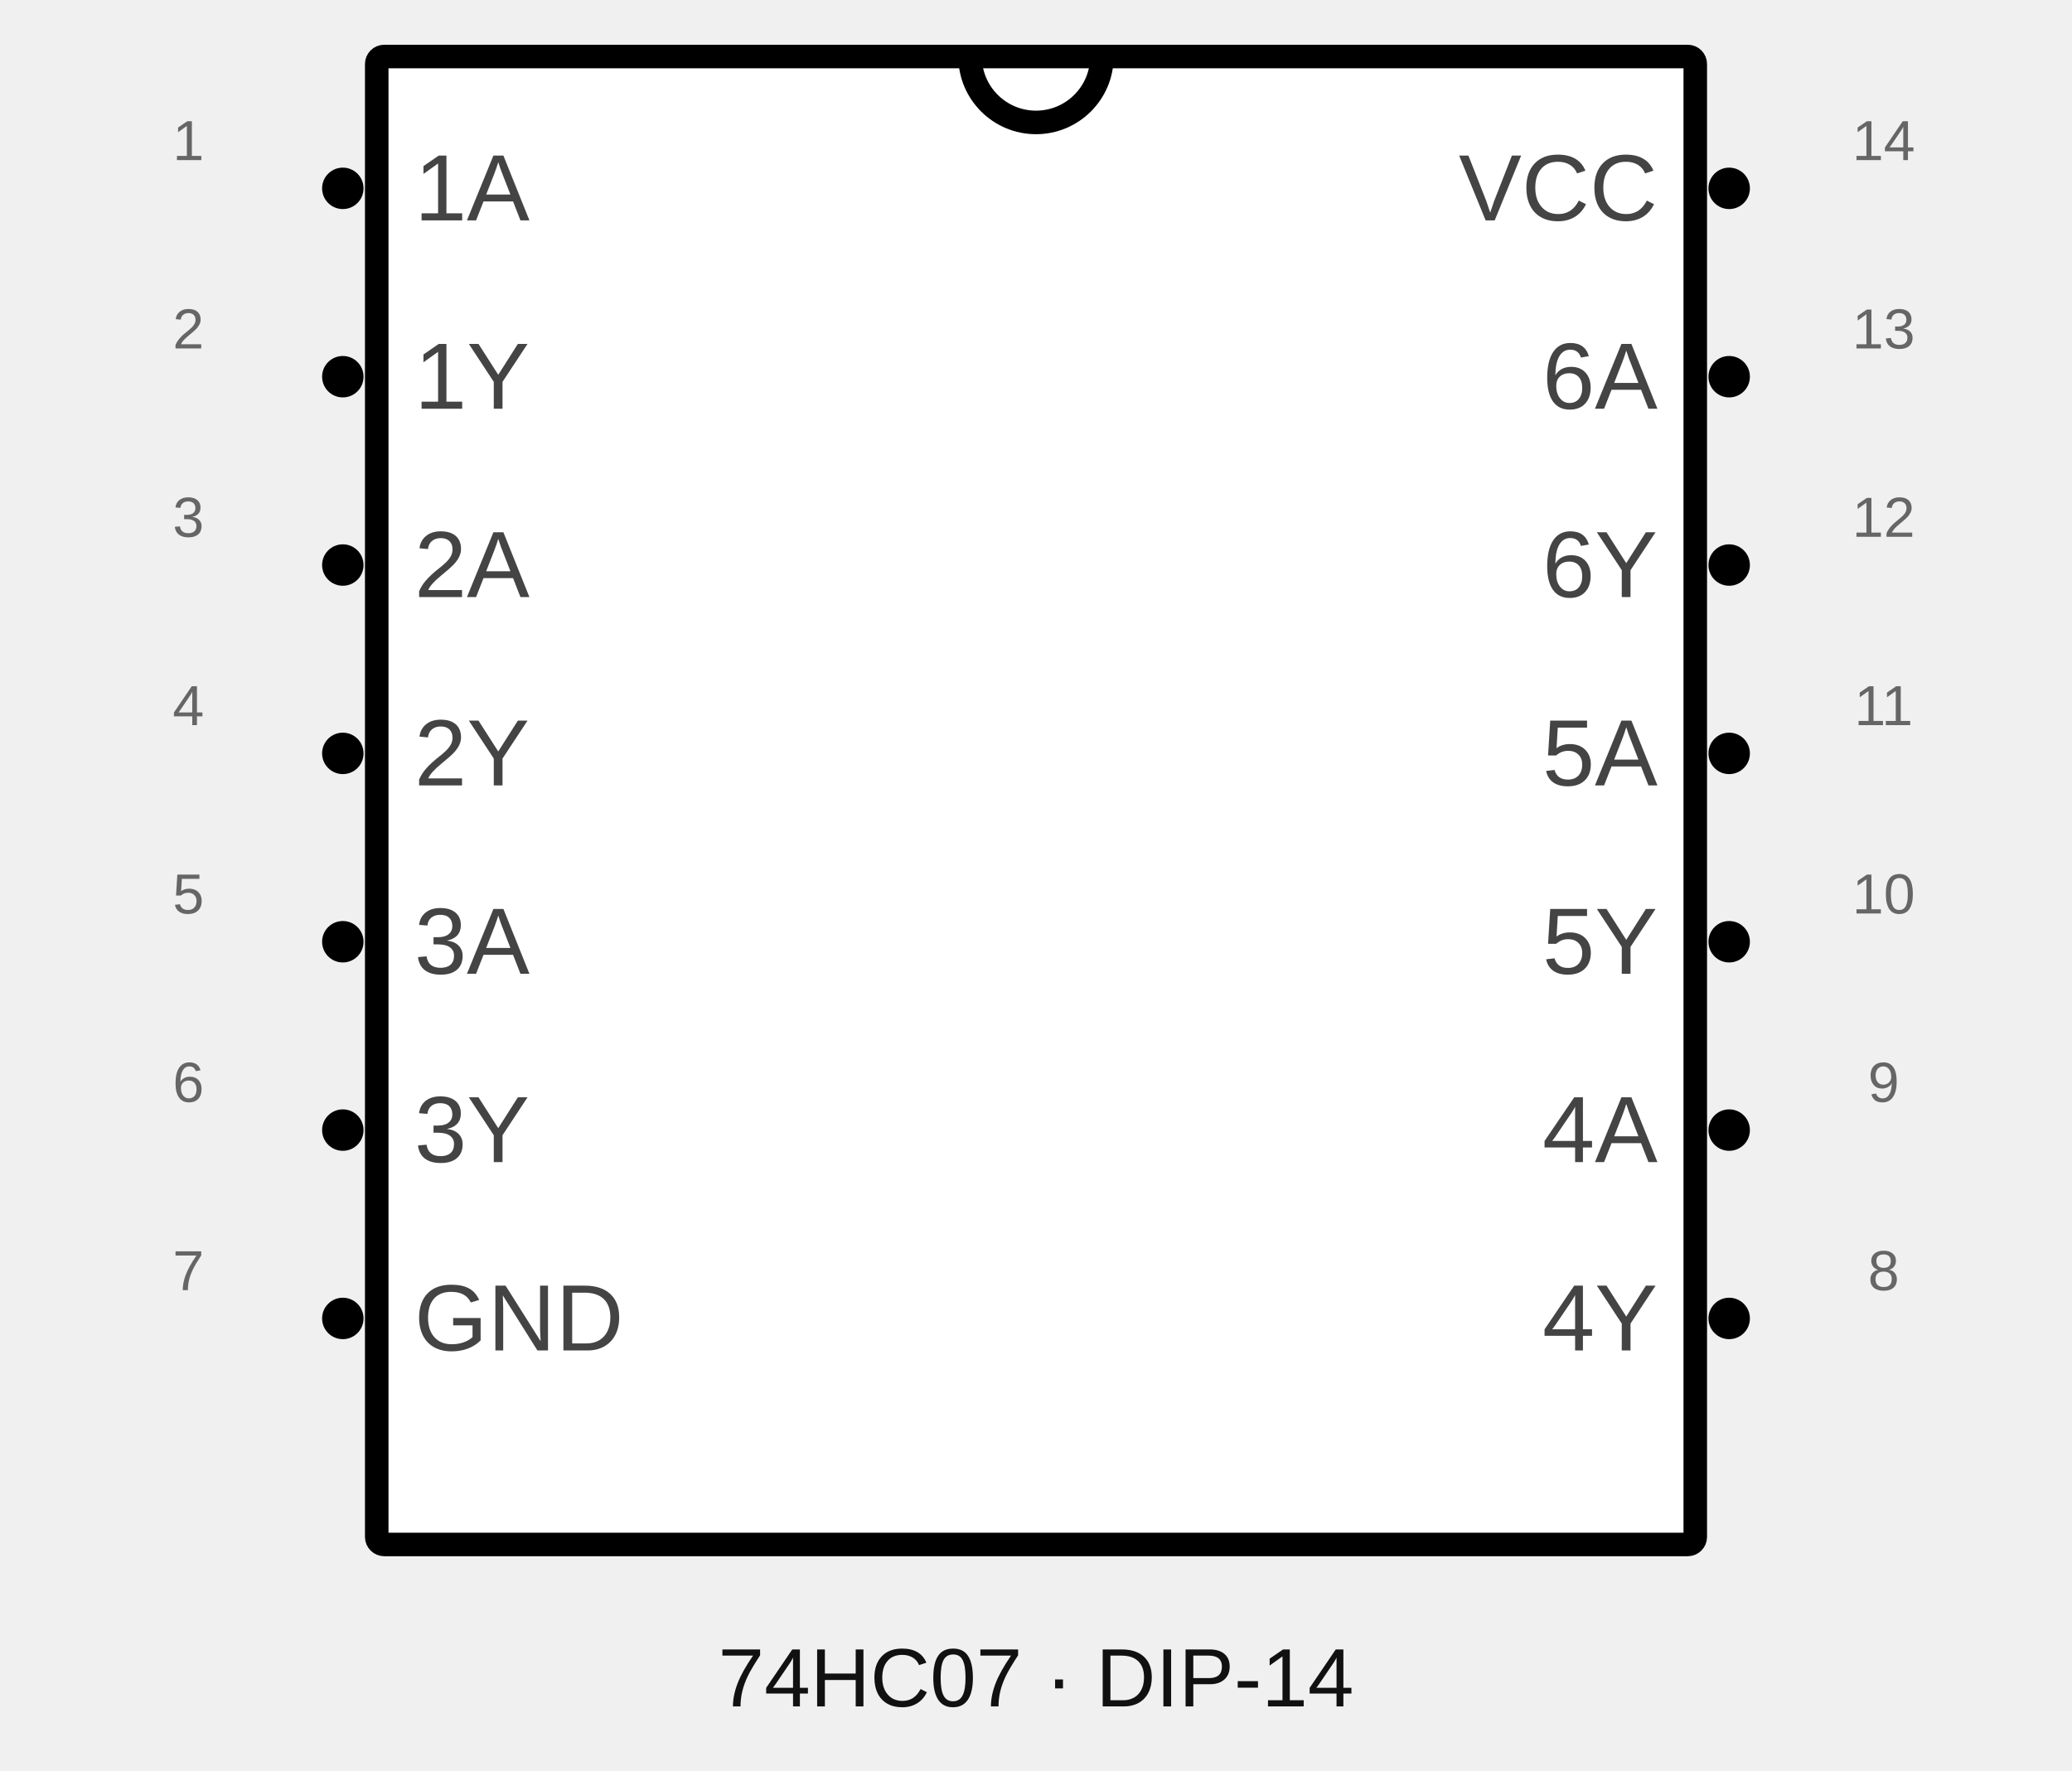
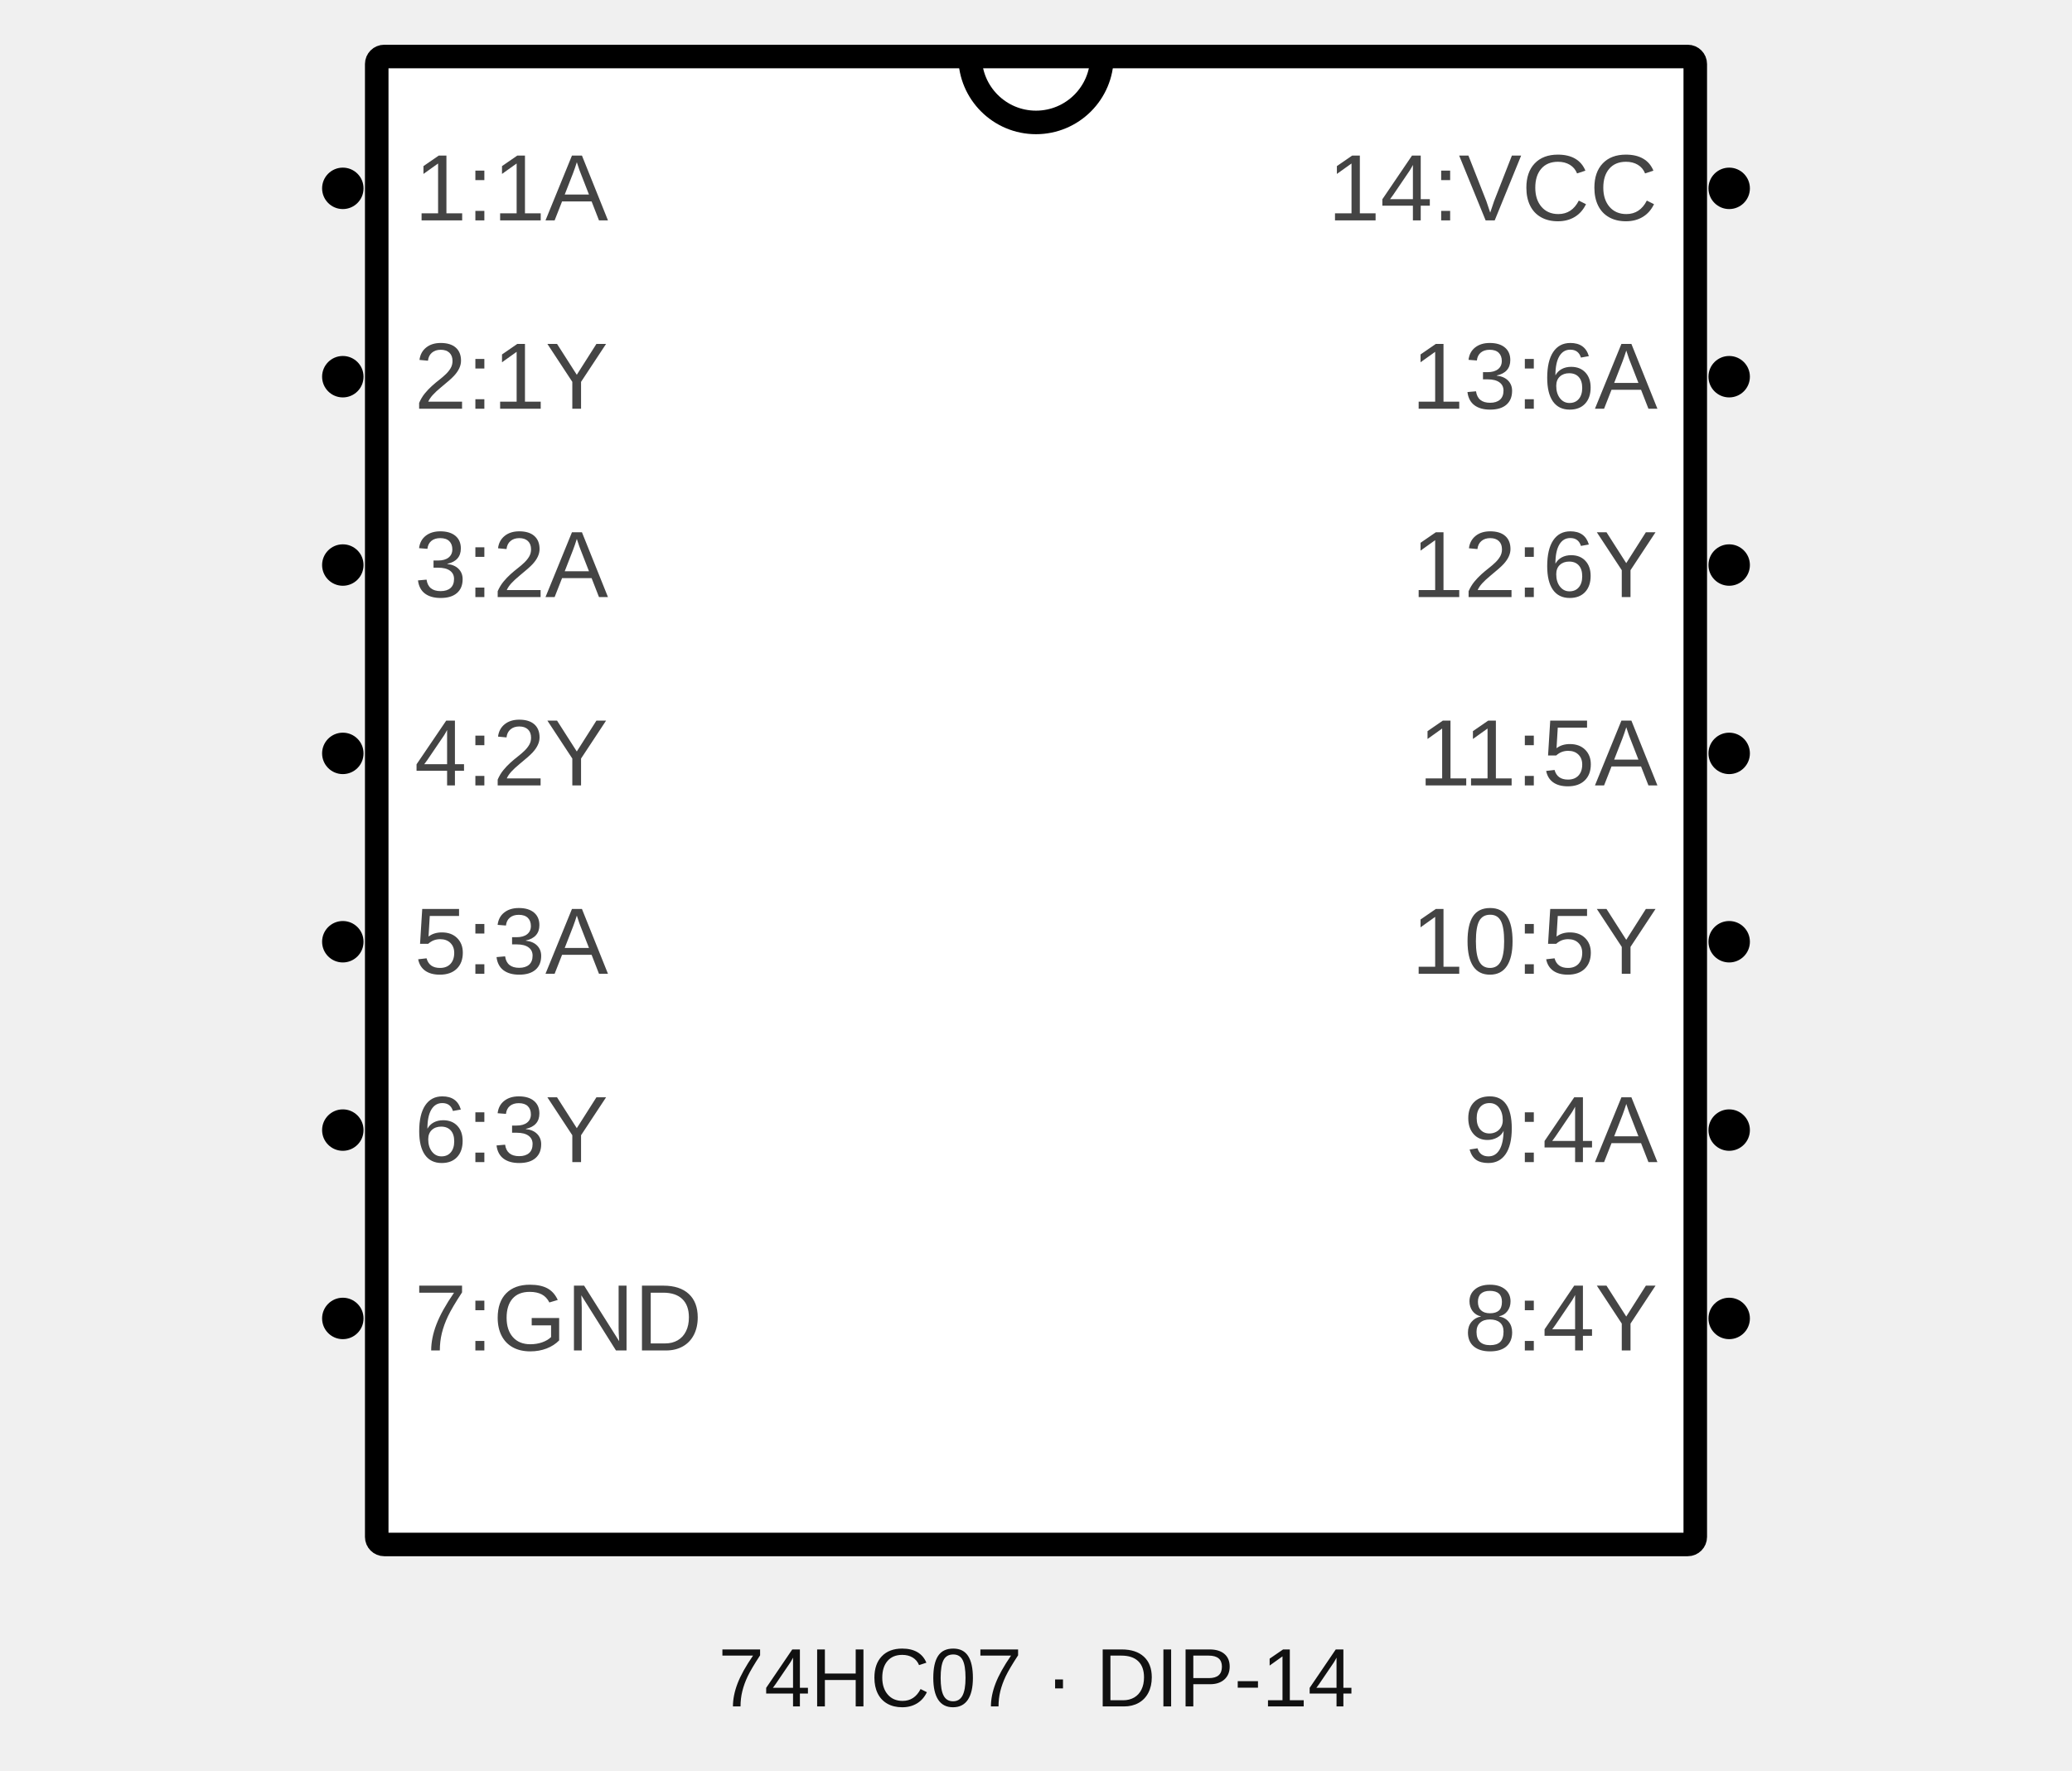
<svg xmlns="http://www.w3.org/2000/svg" viewBox="0 0 1100 940" role="img" aria-labelledby="title desc">
  <style>.body{fill:#fff;stroke:#000;stroke-width:12.5}.lead{stroke:#787878;stroke-width:9.72;stroke-linecap:round}.node{fill:#000}.pin{fill:none;stroke:none}.name{font:50px "Droid Sans",Arial,sans-serif;fill:#444}.number{font:30px "Droid Sans",Arial,sans-serif;fill:#666}.title{font:44px "Droid Sans",Arial,sans-serif;fill:#111}</style>
  <text class="title" x="550" y="906" text-anchor="middle">74HC07 · DIP-14</text>
  <rect class="body" x="200" y="30" width="700" height="790" rx="4" />
  <path d="M515.0 30a35 35 0 0 0 70 0" fill="none" stroke="#000" stroke-width="12.5" />
-   <circle class="node" cx="182" cy="100" r="11" />
+   <circle class="node" id="connector0node" data-pin-number="1" data-pin-name="1A" data-direction="input" data-component-selector="@1" cx="182" cy="100" r="11" />
  <rect class="pin" id="connector0pin" data-pin-number="1" data-pin-name="1A" data-direction="input" x="5" y="95" width="195" height="10" />
-   <text class="name" x="220" y="117" text-anchor="start">1A</text>
-   <text class="number" x="100" y="85" text-anchor="middle">1</text>
-   <circle class="node" cx="182" cy="200" r="11" />
+   <text class="name" x="220" y="117" text-anchor="start">1:1A</text>
+   <circle class="node" id="connector1node" data-pin-number="2" data-pin-name="1Y" data-direction="output" data-component-selector="@2" cx="182" cy="200" r="11" />
  <rect class="pin" id="connector1pin" data-pin-number="2" data-pin-name="1Y" data-direction="output" x="5" y="195" width="195" height="10" />
-   <text class="name" x="220" y="217" text-anchor="start">1Y</text>
-   <text class="number" x="100" y="185" text-anchor="middle">2</text>
-   <circle class="node" cx="182" cy="300" r="11" />
+   <text class="name" x="220" y="217" text-anchor="start">2:1Y</text>
+   <circle class="node" id="connector2node" data-pin-number="3" data-pin-name="2A" data-direction="input" data-component-selector="@3" cx="182" cy="300" r="11" />
  <rect class="pin" id="connector2pin" data-pin-number="3" data-pin-name="2A" data-direction="input" x="5" y="295" width="195" height="10" />
-   <text class="name" x="220" y="317" text-anchor="start">2A</text>
-   <text class="number" x="100" y="285" text-anchor="middle">3</text>
-   <circle class="node" cx="182" cy="400" r="11" />
+   <text class="name" x="220" y="317" text-anchor="start">3:2A</text>
+   <circle class="node" id="connector3node" data-pin-number="4" data-pin-name="2Y" data-direction="output" data-component-selector="@4" cx="182" cy="400" r="11" />
  <rect class="pin" id="connector3pin" data-pin-number="4" data-pin-name="2Y" data-direction="output" x="5" y="395" width="195" height="10" />
-   <text class="name" x="220" y="417" text-anchor="start">2Y</text>
-   <text class="number" x="100" y="385" text-anchor="middle">4</text>
-   <circle class="node" cx="182" cy="500" r="11" />
+   <text class="name" x="220" y="417" text-anchor="start">4:2Y</text>
+   <circle class="node" id="connector4node" data-pin-number="5" data-pin-name="3A" data-direction="input" data-component-selector="@5" cx="182" cy="500" r="11" />
  <rect class="pin" id="connector4pin" data-pin-number="5" data-pin-name="3A" data-direction="input" x="5" y="495" width="195" height="10" />
-   <text class="name" x="220" y="517" text-anchor="start">3A</text>
-   <text class="number" x="100" y="485" text-anchor="middle">5</text>
-   <circle class="node" cx="182" cy="600" r="11" />
+   <text class="name" x="220" y="517" text-anchor="start">5:3A</text>
+   <circle class="node" id="connector5node" data-pin-number="6" data-pin-name="3Y" data-direction="output" data-component-selector="@6" cx="182" cy="600" r="11" />
  <rect class="pin" id="connector5pin" data-pin-number="6" data-pin-name="3Y" data-direction="output" x="5" y="595" width="195" height="10" />
-   <text class="name" x="220" y="617" text-anchor="start">3Y</text>
-   <text class="number" x="100" y="585" text-anchor="middle">6</text>
-   <circle class="node" cx="182" cy="700" r="11" />
+   <text class="name" x="220" y="617" text-anchor="start">6:3Y</text>
+   <circle class="node" id="connector6node" data-pin-number="7" data-pin-name="GND" data-direction="power" data-component-selector="@7" cx="182" cy="700" r="11" />
  <rect class="pin" id="connector6pin" data-pin-number="7" data-pin-name="GND" data-direction="power" x="5" y="695" width="195" height="10" />
-   <text class="name" x="220" y="717" text-anchor="start">GND</text>
-   <text class="number" x="100" y="685" text-anchor="middle">7</text>
-   <circle class="node" cx="918" cy="700" r="11" />
+   <text class="name" x="220" y="717" text-anchor="start">7:GND</text>
+   <circle class="node" id="connector7node" data-pin-number="8" data-pin-name="4Y" data-direction="output" data-component-selector="@8" cx="918" cy="700" r="11" />
  <rect class="pin" id="connector7pin" data-pin-number="8" data-pin-name="4Y" data-direction="output" x="900" y="695" width="195" height="10" />
-   <text class="name" x="880" y="717" text-anchor="end">4Y</text>
-   <text class="number" x="1000" y="685" text-anchor="middle">8</text>
-   <circle class="node" cx="918" cy="600" r="11" />
+   <text class="name" x="880" y="717" text-anchor="end">8:4Y</text>
+   <circle class="node" id="connector8node" data-pin-number="9" data-pin-name="4A" data-direction="input" data-component-selector="@9" cx="918" cy="600" r="11" />
  <rect class="pin" id="connector8pin" data-pin-number="9" data-pin-name="4A" data-direction="input" x="900" y="595" width="195" height="10" />
-   <text class="name" x="880" y="617" text-anchor="end">4A</text>
-   <text class="number" x="1000" y="585" text-anchor="middle">9</text>
-   <circle class="node" cx="918" cy="500" r="11" />
+   <text class="name" x="880" y="617" text-anchor="end">9:4A</text>
+   <circle class="node" id="connector9node" data-pin-number="10" data-pin-name="5Y" data-direction="output" data-component-selector="@10" cx="918" cy="500" r="11" />
  <rect class="pin" id="connector9pin" data-pin-number="10" data-pin-name="5Y" data-direction="output" x="900" y="495" width="195" height="10" />
-   <text class="name" x="880" y="517" text-anchor="end">5Y</text>
-   <text class="number" x="1000" y="485" text-anchor="middle">10</text>
-   <circle class="node" cx="918" cy="400" r="11" />
+   <text class="name" x="880" y="517" text-anchor="end">10:5Y</text>
+   <circle class="node" id="connector10node" data-pin-number="11" data-pin-name="5A" data-direction="input" data-component-selector="@11" cx="918" cy="400" r="11" />
  <rect class="pin" id="connector10pin" data-pin-number="11" data-pin-name="5A" data-direction="input" x="900" y="395" width="195" height="10" />
-   <text class="name" x="880" y="417" text-anchor="end">5A</text>
-   <text class="number" x="1000" y="385" text-anchor="middle">11</text>
-   <circle class="node" cx="918" cy="300" r="11" />
+   <text class="name" x="880" y="417" text-anchor="end">11:5A</text>
+   <circle class="node" id="connector11node" data-pin-number="12" data-pin-name="6Y" data-direction="output" data-component-selector="@12" cx="918" cy="300" r="11" />
  <rect class="pin" id="connector11pin" data-pin-number="12" data-pin-name="6Y" data-direction="output" x="900" y="295" width="195" height="10" />
-   <text class="name" x="880" y="317" text-anchor="end">6Y</text>
-   <text class="number" x="1000" y="285" text-anchor="middle">12</text>
-   <circle class="node" cx="918" cy="200" r="11" />
+   <text class="name" x="880" y="317" text-anchor="end">12:6Y</text>
+   <circle class="node" id="connector12node" data-pin-number="13" data-pin-name="6A" data-direction="input" data-component-selector="@13" cx="918" cy="200" r="11" />
  <rect class="pin" id="connector12pin" data-pin-number="13" data-pin-name="6A" data-direction="input" x="900" y="195" width="195" height="10" />
-   <text class="name" x="880" y="217" text-anchor="end">6A</text>
-   <text class="number" x="1000" y="185" text-anchor="middle">13</text>
-   <circle class="node" cx="918" cy="100" r="11" />
+   <text class="name" x="880" y="217" text-anchor="end">13:6A</text>
+   <circle class="node" id="connector13node" data-pin-number="14" data-pin-name="VCC" data-direction="power" data-component-selector="@14" cx="918" cy="100" r="11" />
  <rect class="pin" id="connector13pin" data-pin-number="14" data-pin-name="VCC" data-direction="power" x="900" y="95" width="195" height="10" />
-   <text class="name" x="880" y="117" text-anchor="end">VCC</text>
-   <text class="number" x="1000" y="85" text-anchor="middle">14</text>
+   <text class="name" x="880" y="117" text-anchor="end">14:VCC</text>
</svg>
